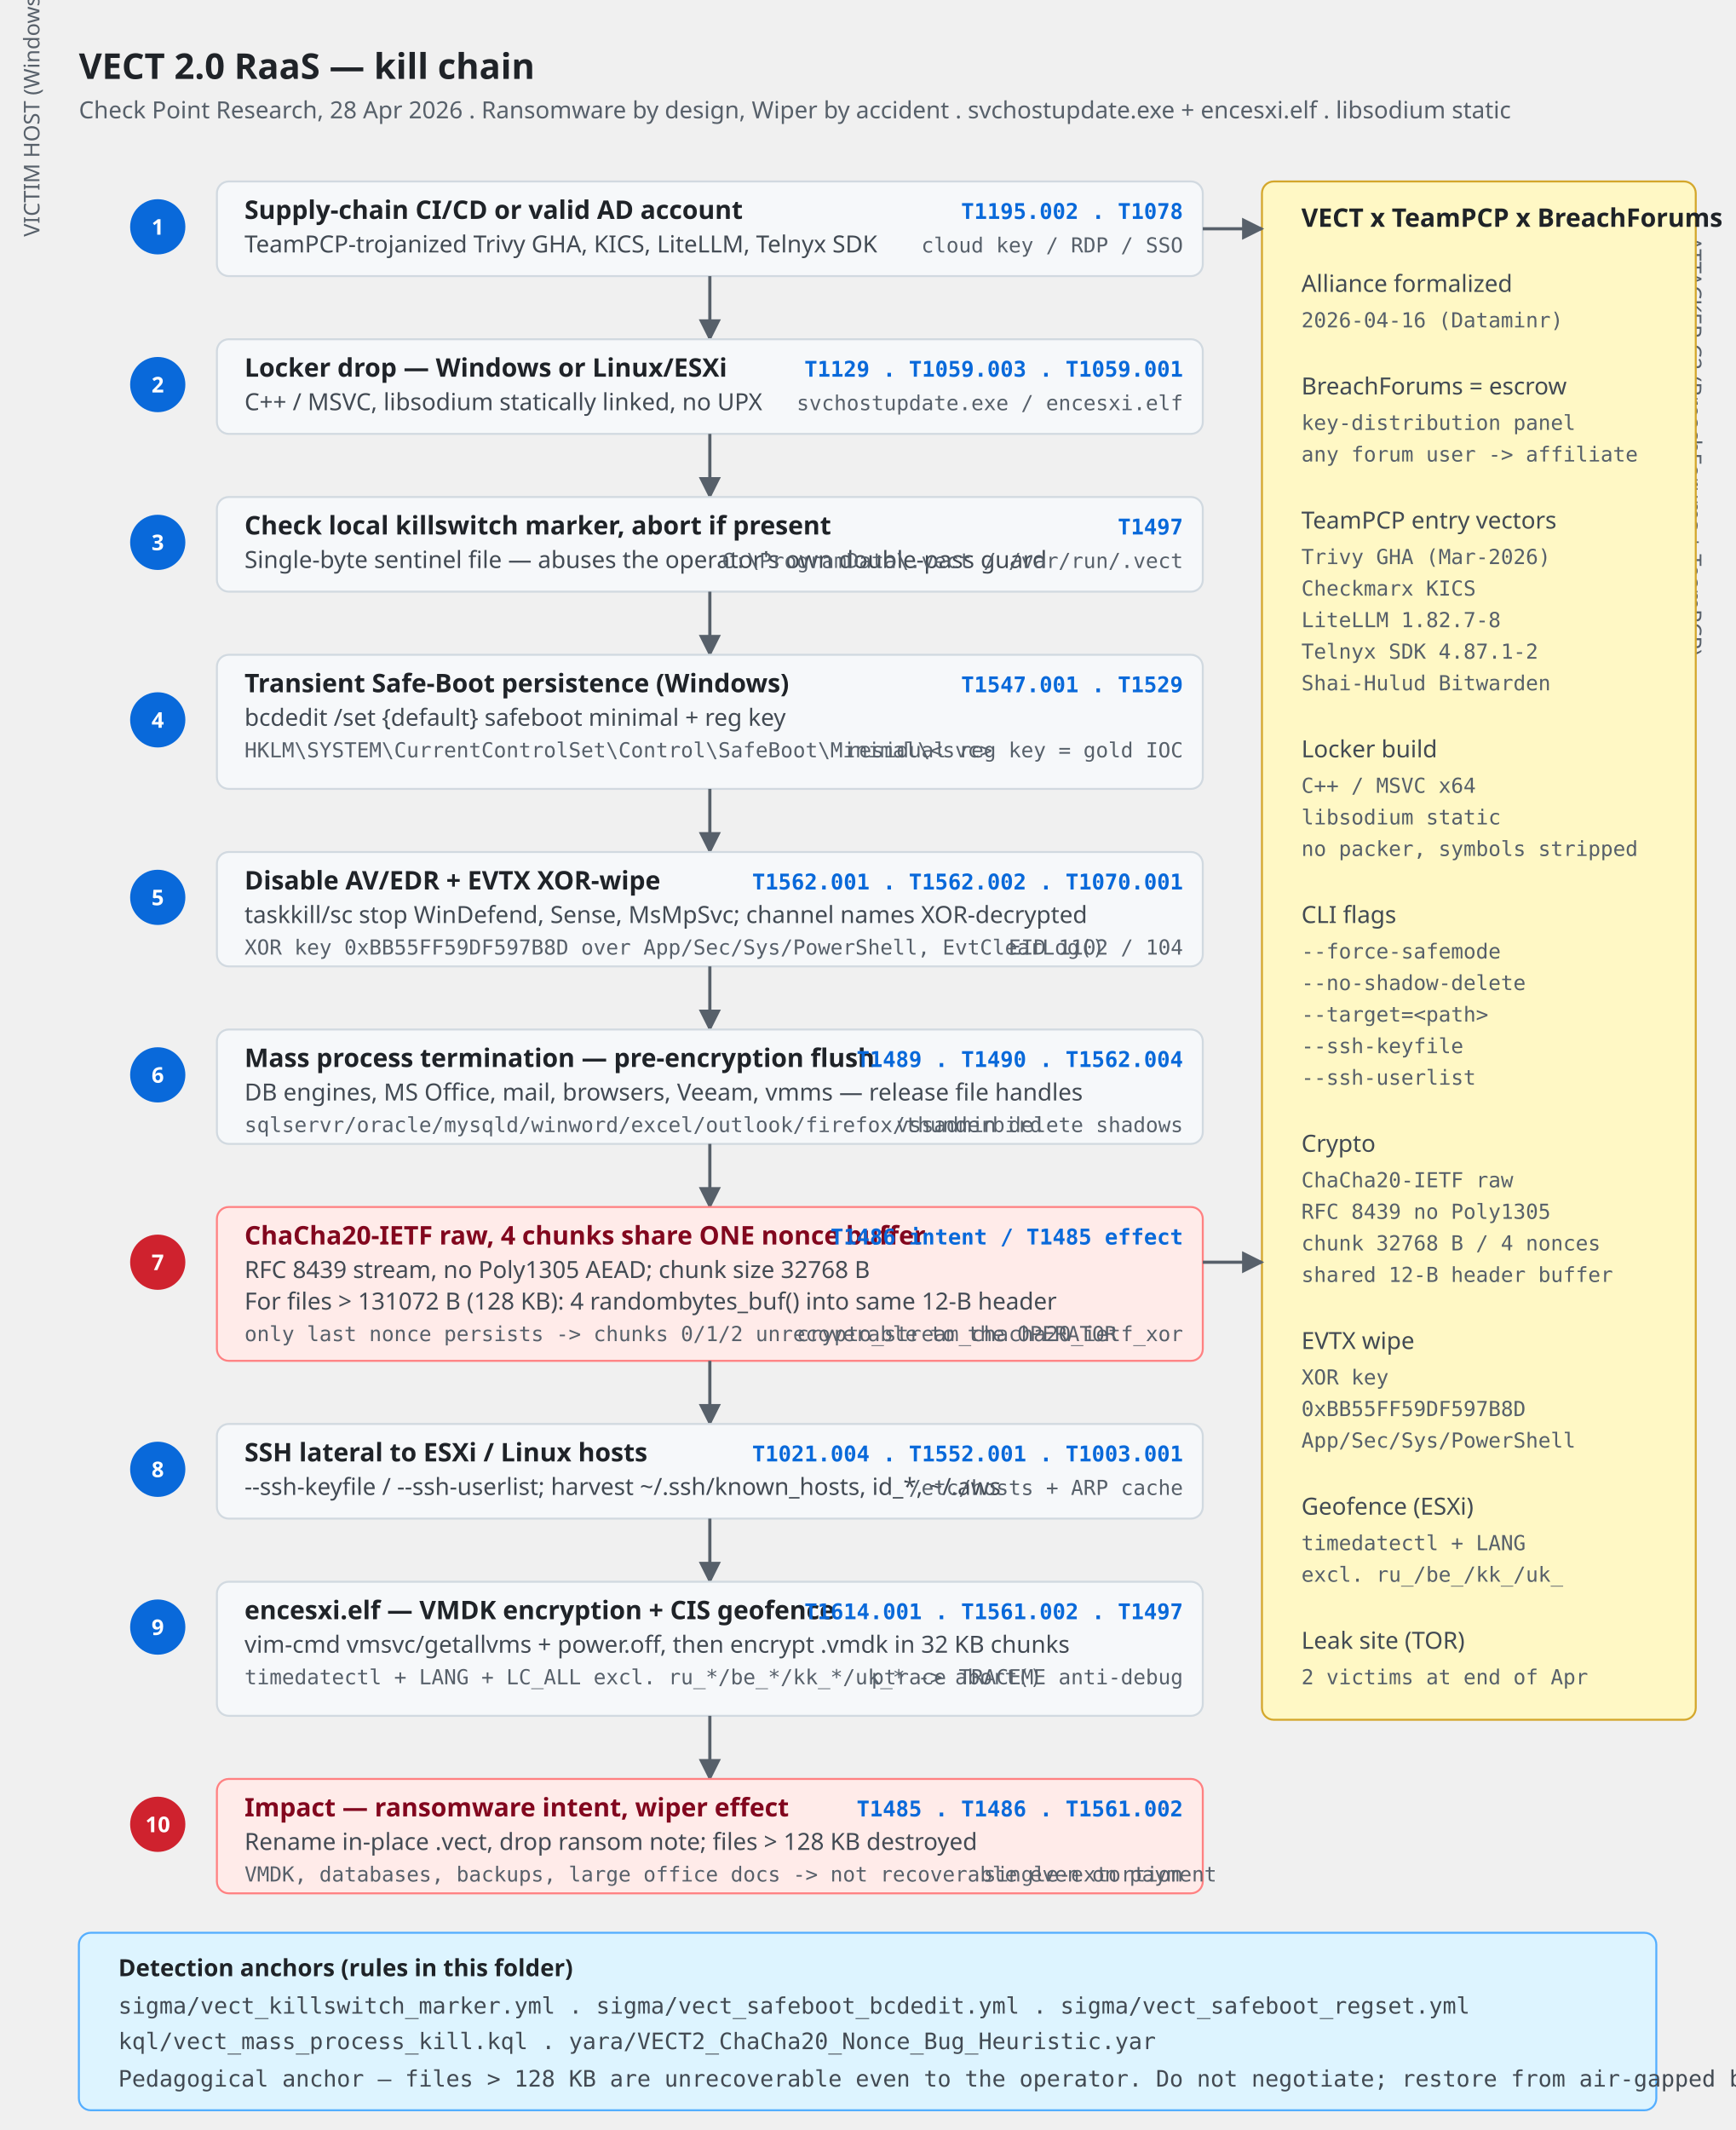
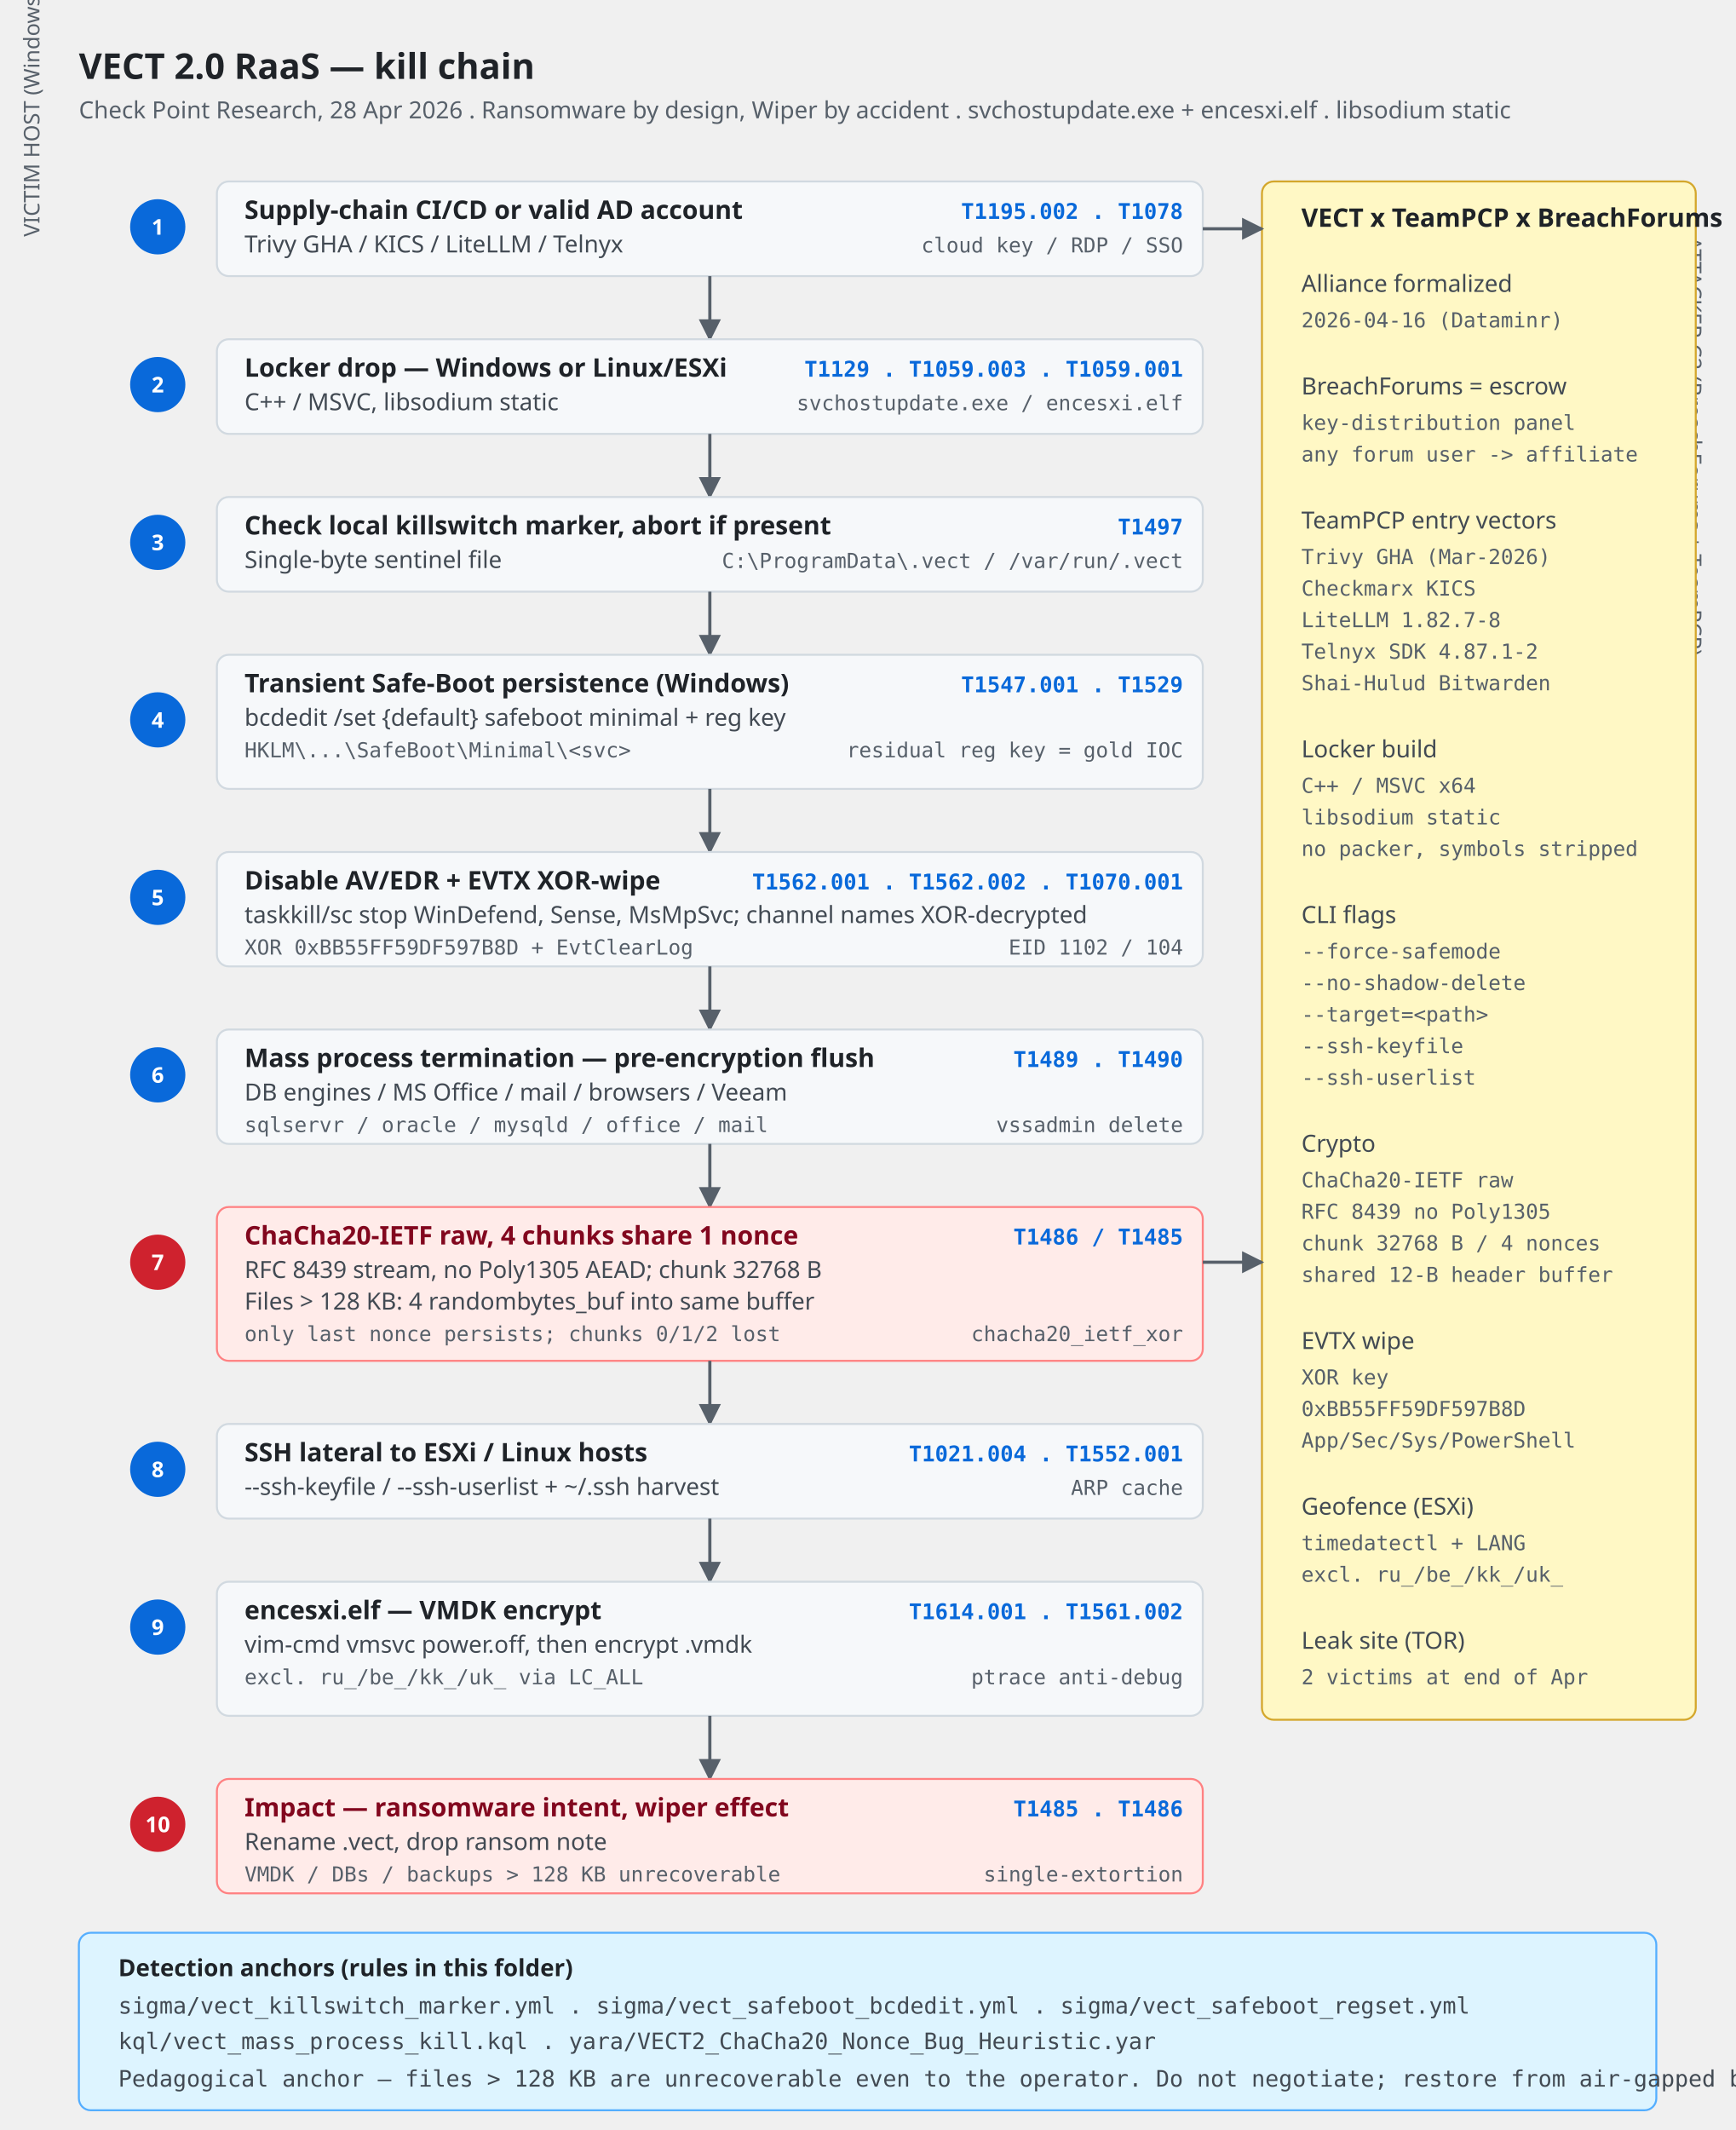
<svg xmlns="http://www.w3.org/2000/svg" viewBox="0 0 880 1080" role="img" aria-labelledby="t d">
  <defs>
    <style>
      .bg-stage     { fill: #f6f8fa; stroke: #d1d9e0; stroke-width: 1; }
      .bg-c2        { fill: #fff8c5; stroke: #d4a72c; stroke-width: 1; }
      .bg-bug       { fill: #ffebe9; stroke: #ff8182; stroke-width: 1; }
      .stagebg      { fill: #0969da; }
      .stagebg-bug  { fill: #cf222e; }
      .stagenum     { fill: #ffffff; font: 700 11px sans-serif; }
      .label        { fill: #1f2328; font: 600 13px sans-serif; }
      .label-bug    { fill: #82071e; font: 700 13px sans-serif; }
      .sub          { fill: #424a53; font: 12px sans-serif; }
      .ioc          { fill: #57606a; font: 10.5px ui-monospace, "SFMono-Regular", Consolas, monospace; }
      .mitre        { fill: #0969da; font: 600 11px ui-monospace, "SFMono-Regular", Consolas, monospace; }
      .header       { fill: #1f2328; font: 700 18px sans-serif; }
      .subhead      { fill: #57606a; font: 12px sans-serif; }
      .lane         { fill: #57606a; font: 11px sans-serif; }
      .arrow        { stroke: #57606a; stroke-width: 1.6; fill: none; }
      .arrow-fill   { fill: #57606a; }
      .anchor       { fill: #1f2328; font: 600 12px sans-serif; }
      .anchor-sub   { fill: #424a53; font: 11.5px ui-monospace, "SFMono-Regular", Consolas, monospace; }
      .anchor-bg    { fill: #ddf4ff; stroke: #54aeff; stroke-width: 1; }
      @media (prefers-color-scheme: dark) {
        .bg-stage   { fill: #161b22; stroke: #30363d; }
        .bg-c2      { fill: #2d2206; stroke: #9e6a03; }
        .bg-bug     { fill: #3c0a0a; stroke: #f85149; }
        .stagebg    { fill: #58a6ff; }
        .stagebg-bug{ fill: #f85149; }
        .stagenum   { fill: #0d1117; }
        .label      { fill: #c9d1d9; }
        .label-bug  { fill: #ffa198; }
        .sub        { fill: #8b949e; }
        .ioc        { fill: #8b949e; }
        .mitre      { fill: #58a6ff; }
        .header     { fill: #c9d1d9; }
        .subhead    { fill: #8b949e; }
        .lane       { fill: #8b949e; }
        .arrow      { stroke: #8b949e; }
        .arrow-fill { fill: #8b949e; }
        .anchor     { fill: #c9d1d9; }
        .anchor-sub { fill: #8b949e; }
        .anchor-bg  { fill: #0c2d6b; stroke: #1f6feb; }
      }
    </style>
    <marker id="arr" viewBox="0 0 10 10" refX="9" refY="5" markerWidth="7" markerHeight="7" orient="auto-start-reverse">
      <path d="M0,0 L10,5 L0,10 z" class="arrow-fill" />
    </marker>
  </defs>
  <text x="40" y="40" class="header">VECT 2.0 RaaS — kill chain</text>
  <text x="40" y="60" class="subhead">Check Point Research, 28 Apr 2026 . Ransomware by design, Wiper by accident . svchostupdate.exe + encesxi.elf . libsodium static</text>
  <text x="20" y="120" class="lane" transform="rotate(-90, 20, 120)">VICTIM HOST (Windows / Linux ESXi)</text>
  <text x="855" y="120" class="lane" transform="rotate(90, 855, 120)">ATTACKER C2 (BreachForums + TeamPCP)</text>
  <circle cx="80" cy="115" r="14" class="stagebg" />
  <text x="80" y="119" text-anchor="middle" class="stagenum">1</text>
  <rect x="110" y="92" width="500" height="48" rx="6" class="bg-stage" />
  <text x="124" y="111" class="label">Supply-chain CI/CD or valid AD account</text>
-   <text x="124" y="128" class="sub">TeamPCP-trojanized Trivy GHA, KICS, LiteLLM, Telnyx SDK</text>
+   <text x="124" y="128" class="sub">Trivy GHA / KICS / LiteLLM / Telnyx</text>
  <text x="600" y="111" text-anchor="end" class="mitre">T1195.002 . T1078</text>
  <text x="600" y="128" text-anchor="end" class="ioc">cloud key / RDP / SSO</text>
  <line x1="360" y1="140" x2="360" y2="172" class="arrow" marker-end="url(#arr)" />
  <circle cx="80" cy="195" r="14" class="stagebg" />
  <text x="80" y="199" text-anchor="middle" class="stagenum">2</text>
  <rect x="110" y="172" width="500" height="48" rx="6" class="bg-stage" />
  <text x="124" y="191" class="label">Locker drop — Windows or Linux/ESXi</text>
-   <text x="124" y="208" class="sub">C++ / MSVC, libsodium statically linked, no UPX</text>
+   <text x="124" y="208" class="sub">C++ / MSVC, libsodium static</text>
  <text x="600" y="191" text-anchor="end" class="mitre">T1129 . T1059.003 . T1059.001</text>
  <text x="600" y="208" text-anchor="end" class="ioc">svchostupdate.exe / encesxi.elf</text>
  <line x1="360" y1="220" x2="360" y2="252" class="arrow" marker-end="url(#arr)" />
  <circle cx="80" cy="275" r="14" class="stagebg" />
  <text x="80" y="279" text-anchor="middle" class="stagenum">3</text>
  <rect x="110" y="252" width="500" height="48" rx="6" class="bg-stage" />
  <text x="124" y="271" class="label">Check local killswitch marker, abort if present</text>
-   <text x="124" y="288" class="sub">Single-byte sentinel file — abuses the operator's own double-pass guard</text>
+   <text x="124" y="288" class="sub">Single-byte sentinel file</text>
  <text x="600" y="271" text-anchor="end" class="mitre">T1497</text>
  <text x="600" y="288" text-anchor="end" class="ioc">C:\ProgramData\.vect / /var/run/.vect</text>
  <line x1="360" y1="300" x2="360" y2="332" class="arrow" marker-end="url(#arr)" />
  <circle cx="80" cy="365" r="14" class="stagebg" />
  <text x="80" y="369" text-anchor="middle" class="stagenum">4</text>
  <rect x="110" y="332" width="500" height="68" rx="6" class="bg-stage" />
  <text x="124" y="351" class="label">Transient Safe-Boot persistence (Windows)</text>
  <text x="124" y="368" class="sub">bcdedit /set {default} safeboot minimal + reg key</text>
-   <text x="124" y="384" class="ioc">HKLM\SYSTEM\CurrentControlSet\Control\SafeBoot\Minimal\&lt;svc&gt;</text>
+   <text x="124" y="384" class="ioc">HKLM\...\SafeBoot\Minimal\&lt;svc&gt;</text>
  <text x="600" y="351" text-anchor="end" class="mitre">T1547.001 . T1529</text>
  <text x="600" y="384" text-anchor="end" class="ioc">residual reg key = gold IOC</text>
  <line x1="360" y1="400" x2="360" y2="432" class="arrow" marker-end="url(#arr)" />
  <circle cx="80" cy="455" r="14" class="stagebg" />
  <text x="80" y="459" text-anchor="middle" class="stagenum">5</text>
  <rect x="110" y="432" width="500" height="58" rx="6" class="bg-stage" />
  <text x="124" y="451" class="label">Disable AV/EDR + EVTX XOR-wipe</text>
  <text x="124" y="468" class="sub">taskkill/sc stop WinDefend, Sense, MsMpSvc; channel names XOR-decrypted</text>
-   <text x="124" y="484" class="ioc">XOR key 0xBB55FF59DF597B8D over App/Sec/Sys/PowerShell, EvtClearLog()</text>
+   <text x="124" y="484" class="ioc">XOR 0xBB55FF59DF597B8D + EvtClearLog</text>
  <text x="600" y="451" text-anchor="end" class="mitre">T1562.001 . T1562.002 . T1070.001</text>
  <text x="600" y="484" text-anchor="end" class="ioc">EID 1102 / 104</text>
  <line x1="360" y1="490" x2="360" y2="522" class="arrow" marker-end="url(#arr)" />
  <circle cx="80" cy="545" r="14" class="stagebg" />
  <text x="80" y="549" text-anchor="middle" class="stagenum">6</text>
  <rect x="110" y="522" width="500" height="58" rx="6" class="bg-stage" />
  <text x="124" y="541" class="label">Mass process termination — pre-encryption flush</text>
-   <text x="124" y="558" class="sub">DB engines, MS Office, mail, browsers, Veeam, vmms — release file handles</text>
-   <text x="124" y="574" class="ioc">sqlservr/oracle/mysqld/winword/excel/outlook/firefox/thunderbird</text>
-   <text x="600" y="541" text-anchor="end" class="mitre">T1489 . T1490 . T1562.004</text>
-   <text x="600" y="574" text-anchor="end" class="ioc">vssadmin delete shadows</text>
+   <text x="124" y="558" class="sub">DB engines / MS Office / mail / browsers / Veeam</text>
+   <text x="124" y="574" class="ioc">sqlservr / oracle / mysqld / office / mail</text>
+   <text x="600" y="541" text-anchor="end" class="mitre">T1489 . T1490</text>
+   <text x="600" y="574" text-anchor="end" class="ioc">vssadmin delete</text>
  <line x1="360" y1="580" x2="360" y2="612" class="arrow" marker-end="url(#arr)" />
  <circle cx="80" cy="640" r="14" class="stagebg-bug" />
  <text x="80" y="644" text-anchor="middle" class="stagenum">7</text>
  <rect x="110" y="612" width="500" height="78" rx="6" class="bg-bug" />
-   <text x="124" y="631" class="label-bug">ChaCha20-IETF raw, 4 chunks share ONE nonce buffer</text>
-   <text x="124" y="648" class="sub">RFC 8439 stream, no Poly1305 AEAD; chunk size 32768 B</text>
-   <text x="124" y="664" class="sub">For files &gt; 131072 B (128 KB): 4 randombytes_buf() into same 12-B header</text>
-   <text x="124" y="680" class="ioc">only last nonce persists -&gt; chunks 0/1/2 unrecoverable to the OPERATOR</text>
-   <text x="600" y="631" text-anchor="end" class="mitre">T1486 intent / T1485 effect</text>
-   <text x="600" y="680" text-anchor="end" class="ioc">crypto_stream_chacha20_ietf_xor</text>
+   <text x="124" y="631" class="label-bug">ChaCha20-IETF raw, 4 chunks share 1 nonce</text>
+   <text x="124" y="648" class="sub">RFC 8439 stream, no Poly1305 AEAD; chunk 32768 B</text>
+   <text x="124" y="664" class="sub">Files &gt; 128 KB: 4 randombytes_buf into same buffer</text>
+   <text x="124" y="680" class="ioc">only last nonce persists; chunks 0/1/2 lost</text>
+   <text x="600" y="631" text-anchor="end" class="mitre">T1486 / T1485</text>
+   <text x="600" y="680" text-anchor="end" class="ioc">chacha20_ietf_xor</text>
  <line x1="360" y1="690" x2="360" y2="722" class="arrow" marker-end="url(#arr)" />
  <circle cx="80" cy="745" r="14" class="stagebg" />
  <text x="80" y="749" text-anchor="middle" class="stagenum">8</text>
  <rect x="110" y="722" width="500" height="48" rx="6" class="bg-stage" />
  <text x="124" y="741" class="label">SSH lateral to ESXi / Linux hosts</text>
-   <text x="124" y="758" class="sub">--ssh-keyfile / --ssh-userlist; harvest ~/.ssh/known_hosts, id_*, ~/.aws</text>
-   <text x="600" y="741" text-anchor="end" class="mitre">T1021.004 . T1552.001 . T1003.001</text>
-   <text x="600" y="758" text-anchor="end" class="ioc">/etc/hosts + ARP cache</text>
+   <text x="124" y="758" class="sub">--ssh-keyfile / --ssh-userlist + ~/.ssh harvest</text>
+   <text x="600" y="741" text-anchor="end" class="mitre">T1021.004 . T1552.001</text>
+   <text x="600" y="758" text-anchor="end" class="ioc">ARP cache</text>
  <line x1="360" y1="770" x2="360" y2="802" class="arrow" marker-end="url(#arr)" />
  <circle cx="80" cy="825" r="14" class="stagebg" />
  <text x="80" y="829" text-anchor="middle" class="stagenum">9</text>
  <rect x="110" y="802" width="500" height="68" rx="6" class="bg-stage" />
-   <text x="124" y="821" class="label">encesxi.elf — VMDK encryption + CIS geofence</text>
-   <text x="124" y="838" class="sub">vim-cmd vmsvc/getallvms + power.off, then encrypt .vmdk in 32 KB chunks</text>
-   <text x="124" y="854" class="ioc">timedatectl + LANG + LC_ALL excl. ru_*/be_*/kk_*/uk_*  -&gt; abort()</text>
-   <text x="600" y="821" text-anchor="end" class="mitre">T1614.001 . T1561.002 . T1497</text>
-   <text x="600" y="854" text-anchor="end" class="ioc">ptrace TRACEME anti-debug</text>
+   <text x="124" y="821" class="label">encesxi.elf — VMDK encrypt</text>
+   <text x="124" y="838" class="sub">vim-cmd vmsvc power.off, then encrypt .vmdk</text>
+   <text x="124" y="854" class="ioc">excl. ru_/be_/kk_/uk_ via LC_ALL</text>
+   <text x="600" y="821" text-anchor="end" class="mitre">T1614.001 . T1561.002</text>
+   <text x="600" y="854" text-anchor="end" class="ioc">ptrace anti-debug</text>
  <line x1="360" y1="870" x2="360" y2="902" class="arrow" marker-end="url(#arr)" />
  <circle cx="80" cy="925" r="14" class="stagebg-bug" />
  <text x="80" y="929" text-anchor="middle" class="stagenum">10</text>
  <rect x="110" y="902" width="500" height="58" rx="6" class="bg-bug" />
  <text x="124" y="921" class="label-bug">Impact — ransomware intent, wiper effect</text>
-   <text x="124" y="938" class="sub">Rename in-place .vect, drop ransom note; files &gt; 128 KB destroyed</text>
-   <text x="124" y="954" class="ioc">VMDK, databases, backups, large office docs -&gt; not recoverable even on payment</text>
-   <text x="600" y="921" text-anchor="end" class="mitre">T1485 . T1486 . T1561.002</text>
+   <text x="124" y="938" class="sub">Rename .vect, drop ransom note</text>
+   <text x="124" y="954" class="ioc">VMDK / DBs / backups &gt; 128 KB unrecoverable</text>
+   <text x="600" y="921" text-anchor="end" class="mitre">T1485 . T1486</text>
  <text x="600" y="954" text-anchor="end" class="ioc">single-extortion</text>
  <rect x="640" y="92" width="220" height="780" rx="6" class="bg-c2" />
  <text x="660" y="115" class="label">VECT x TeamPCP x BreachForums</text>
  <text x="660" y="148" class="sub">Alliance formalized</text>
  <text x="660" y="166" class="ioc">2026-04-16 (Dataminr)</text>
  <text x="660" y="200" class="sub">BreachForums = escrow</text>
  <text x="660" y="218" class="ioc">key-distribution panel</text>
  <text x="660" y="234" class="ioc">any forum user -&gt; affiliate</text>
  <text x="660" y="268" class="sub">TeamPCP entry vectors</text>
  <text x="660" y="286" class="ioc">Trivy GHA (Mar-2026)</text>
  <text x="660" y="302" class="ioc">Checkmarx KICS</text>
  <text x="660" y="318" class="ioc">LiteLLM 1.82.7-8</text>
  <text x="660" y="334" class="ioc">Telnyx SDK 4.87.1-2</text>
  <text x="660" y="350" class="ioc">Shai-Hulud Bitwarden</text>
  <text x="660" y="384" class="sub">Locker build</text>
  <text x="660" y="402" class="ioc">C++ / MSVC x64</text>
  <text x="660" y="418" class="ioc">libsodium static</text>
  <text x="660" y="434" class="ioc">no packer, symbols stripped</text>
  <text x="660" y="468" class="sub">CLI flags</text>
  <text x="660" y="486" class="ioc">--force-safemode</text>
  <text x="660" y="502" class="ioc">--no-shadow-delete</text>
  <text x="660" y="518" class="ioc">--target=&lt;path&gt;</text>
  <text x="660" y="534" class="ioc">--ssh-keyfile</text>
  <text x="660" y="550" class="ioc">--ssh-userlist</text>
  <text x="660" y="584" class="sub">Crypto</text>
  <text x="660" y="602" class="ioc">ChaCha20-IETF raw</text>
  <text x="660" y="618" class="ioc">RFC 8439 no Poly1305</text>
  <text x="660" y="634" class="ioc">chunk 32768 B / 4 nonces</text>
  <text x="660" y="650" class="ioc">shared 12-B header buffer</text>
  <text x="660" y="684" class="sub">EVTX wipe</text>
  <text x="660" y="702" class="ioc">XOR key</text>
  <text x="660" y="718" class="ioc">0xBB55FF59DF597B8D</text>
  <text x="660" y="734" class="ioc">App/Sec/Sys/PowerShell</text>
  <text x="660" y="768" class="sub">Geofence (ESXi)</text>
  <text x="660" y="786" class="ioc">timedatectl + LANG</text>
  <text x="660" y="802" class="ioc">excl. ru_/be_/kk_/uk_</text>
  <text x="660" y="836" class="sub">Leak site (TOR)</text>
  <text x="660" y="854" class="ioc">2 victims at end of Apr</text>
  <line x1="610" y1="116" x2="640" y2="116" class="arrow" marker-end="url(#arr)" />
  <line x1="610" y1="640" x2="640" y2="640" class="arrow" marker-end="url(#arr)" />
  <rect x="40" y="980" width="800" height="90" rx="6" class="anchor-bg" />
  <text x="60" y="1002" class="anchor">Detection anchors (rules in this folder)</text>
  <text x="60" y="1021" class="anchor-sub">sigma/vect_killswitch_marker.yml  .  sigma/vect_safeboot_bcdedit.yml  .  sigma/vect_safeboot_regset.yml</text>
  <text x="60" y="1039" class="anchor-sub">kql/vect_mass_process_kill.kql  .  yara/VECT2_ChaCha20_Nonce_Bug_Heuristic.yar</text>
  <text x="60" y="1058" class="anchor-sub">Pedagogical anchor — files &gt; 128 KB are unrecoverable even to the operator. Do not negotiate; restore from air-gapped backups.</text>
</svg>
